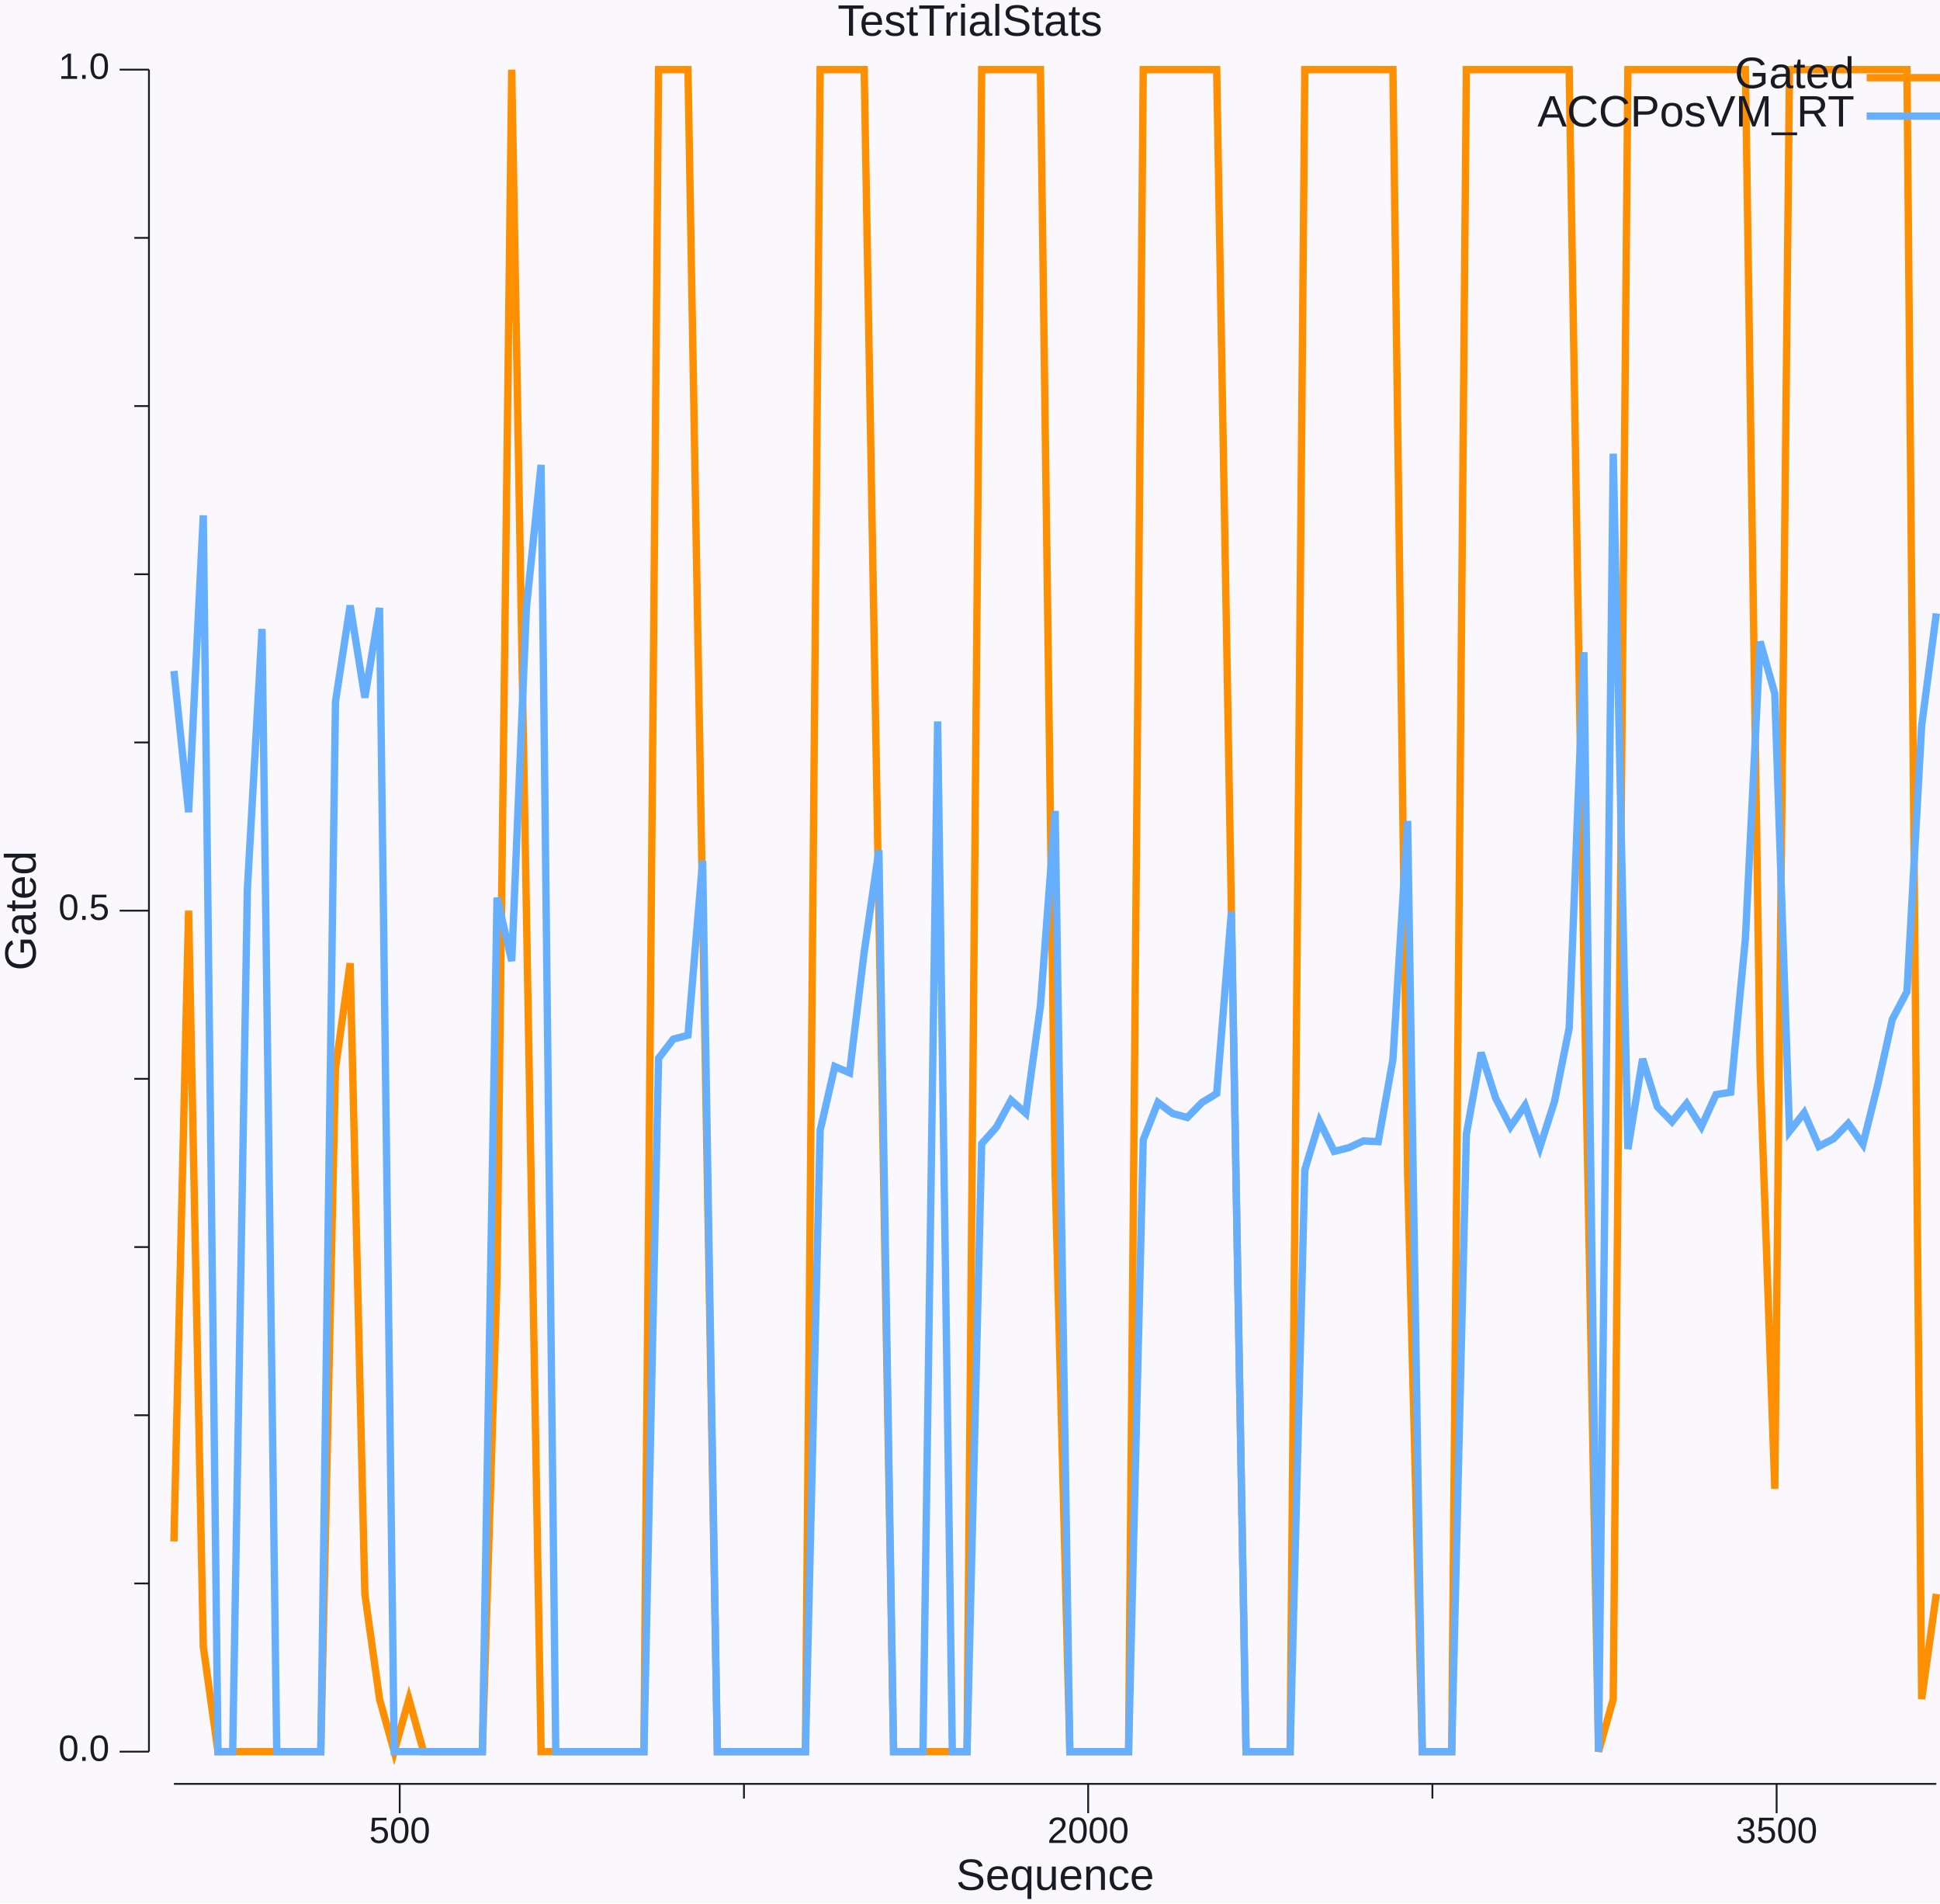
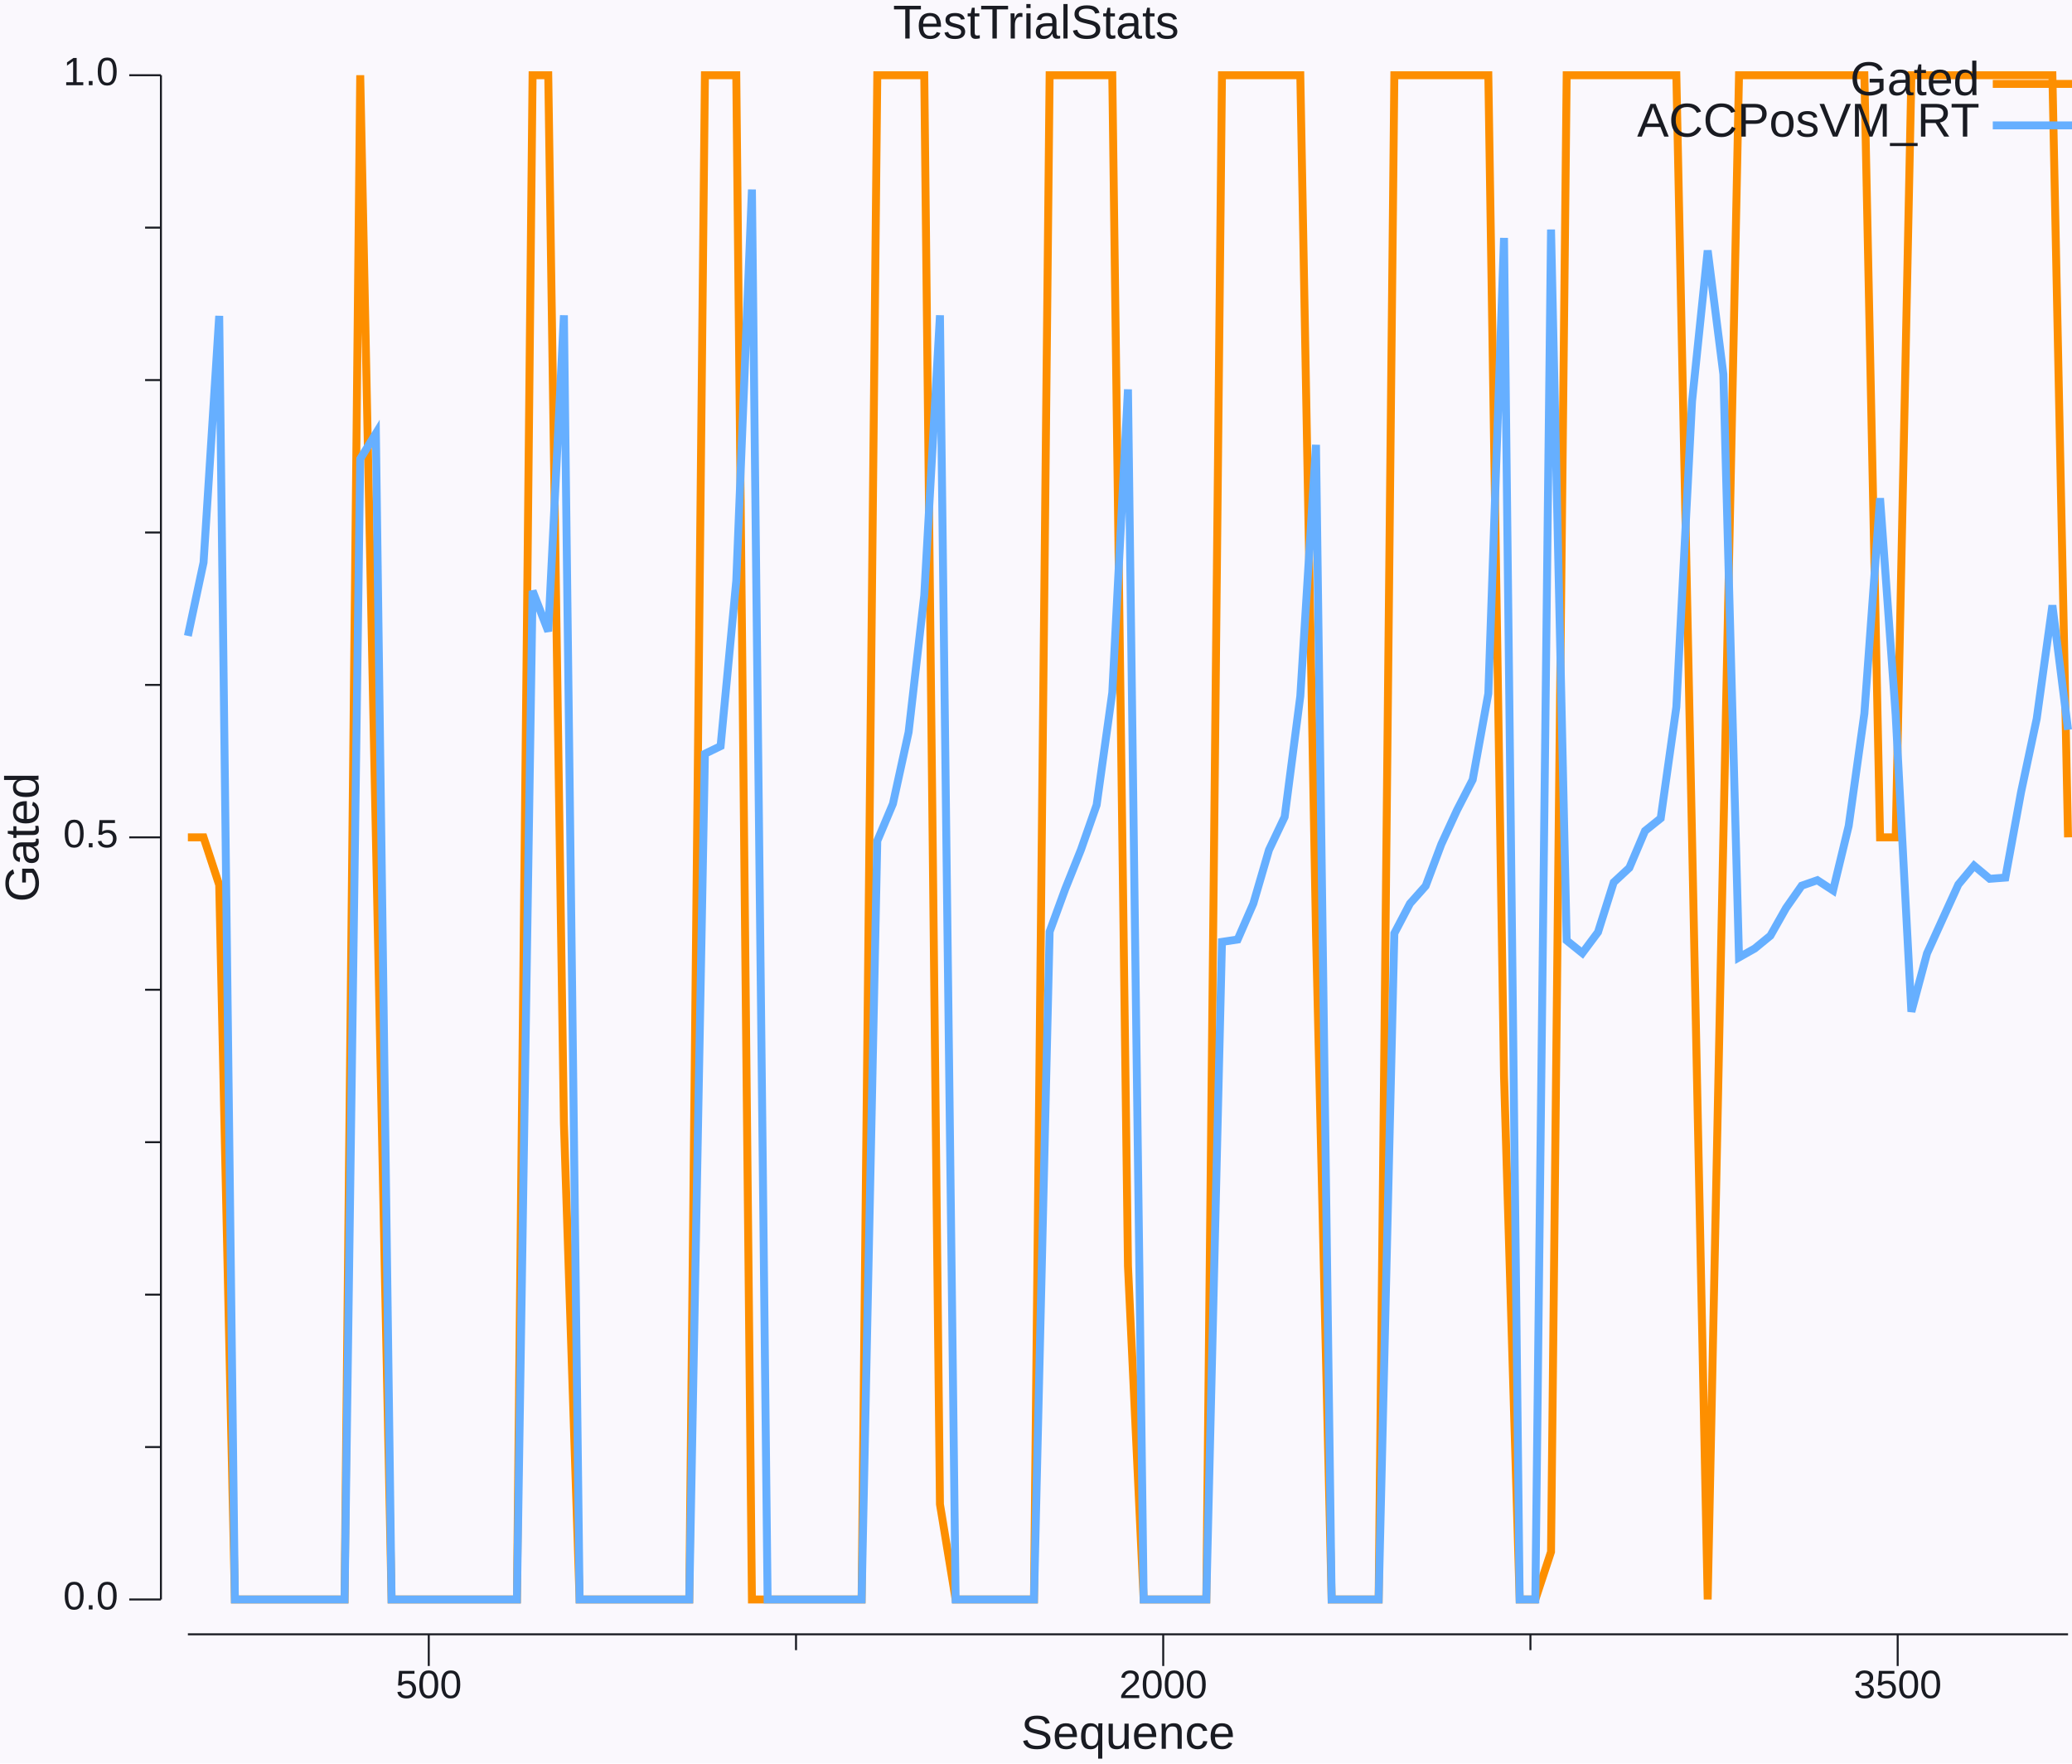
- <svg xmlns="http://www.w3.org/2000/svg" width="529.12pt" height="519pt" viewBox="0 0 529.12 519">
-   <g transform="scale(1, -1) translate(0, -519)">
-     <path d="M0,0L529.12,0L529.12,519L0,519Z" style="fill:#FAF8FD" />
-     <text x="228.44" y="-509.27" transform="scale(1, -1)" style="font-family:Liberation Sans;font-variant:normal;font-weight:normal;font-style:normal;font-size:12px;fill:#191B22">TestTrialStats</text>
-     <text x="260.76" y="-3.68" transform="scale(1, -1)" style="font-family:Liberation Sans;font-variant:normal;font-weight:normal;font-style:normal;font-size:12px;fill:#191B22">Sequence</text>
-     <text x="100.68" y="-16.473" transform="scale(1, -1)" style="font-family:Liberation Sans;font-variant:normal;font-weight:normal;font-style:normal;font-size:10px;fill:#191B22">500</text>
-     <text x="285.67" y="-16.473" transform="scale(1, -1)" style="font-family:Liberation Sans;font-variant:normal;font-weight:normal;font-style:normal;font-size:10px;fill:#191B22">2000</text>
-     <text x="473.44" y="-16.473" transform="scale(1, -1)" style="font-family:Liberation Sans;font-variant:normal;font-weight:normal;font-style:normal;font-size:10px;fill:#191B22">3500</text>
-     <path d="M109.02,24.578L109.02,32.578" style="fill:none;stroke:#191B22;stroke-width:0.5" />
-     <path d="M296.79,24.578L296.79,32.578" style="fill:none;stroke:#191B22;stroke-width:0.5" />
-     <path d="M484.56,24.578L484.56,32.578" style="fill:none;stroke:#191B22;stroke-width:0.5" />
-     <path d="M202.91,28.578L202.91,32.578" style="fill:none;stroke:#191B22;stroke-width:0.5" />
-     <path d="M390.68,28.578L390.68,32.578" style="fill:none;stroke:#191B22;stroke-width:0.5" />
-     <path d="M47.435,32.578L528.12,32.578" style="fill:none;stroke:#191B22;stroke-width:0.5" />
+ <svg xmlns="http://www.w3.org/2000/svg" width="523.12pt" height="445.12pt" viewBox="0 0 523.12 445.12">
+   <g transform="scale(1, -1) translate(0, -445.12)">
+     <path d="M0,0L523.12,0L523.12,445.12L0,445.12Z" style="fill:#FAF8FD" />
+     <text x="225.44" y="-435.4" transform="scale(1, -1)" style="font-family:Liberation Sans;font-variant:normal;font-weight:normal;font-style:normal;font-size:12px;fill:#191B22">TestTrialStats</text>
+     <text x="257.76" y="-3.68" transform="scale(1, -1)" style="font-family:Liberation Sans;font-variant:normal;font-weight:normal;font-style:normal;font-size:12px;fill:#191B22">Sequence</text>
+     <text x="99.912" y="-16.473" transform="scale(1, -1)" style="font-family:Liberation Sans;font-variant:normal;font-weight:normal;font-style:normal;font-size:10px;fill:#191B22">500</text>
+     <text x="282.56" y="-16.473" transform="scale(1, -1)" style="font-family:Liberation Sans;font-variant:normal;font-weight:normal;font-style:normal;font-size:10px;fill:#191B22">2000</text>
+     <text x="467.98" y="-16.473" transform="scale(1, -1)" style="font-family:Liberation Sans;font-variant:normal;font-weight:normal;font-style:normal;font-size:10px;fill:#191B22">3500</text>
+     <path d="M108.25,24.578L108.25,32.578" style="fill:none;stroke:#191B22;stroke-width:0.5" />
+     <path d="M293.68,24.578L293.68,32.578" style="fill:none;stroke:#191B22;stroke-width:0.5" />
+     <path d="M479.11,24.578L479.11,32.578" style="fill:none;stroke:#191B22;stroke-width:0.5" />
+     <path d="M200.97,28.578L200.97,32.578" style="fill:none;stroke:#191B22;stroke-width:0.5" />
+     <path d="M386.39,28.578L386.39,32.578" style="fill:none;stroke:#191B22;stroke-width:0.5" />
+     <path d="M47.435,32.578L522.12,32.578" style="fill:none;stroke:#191B22;stroke-width:0.5" />
    <g transform="rotate(90)">
-       <text x="254.34" y="9.727" transform="scale(1, -1)" style="font-family:Liberation Sans;font-variant:normal;font-weight:normal;font-style:normal;font-size:12px;fill:#191B22">Gated</text>
+       <text x="217.41" y="9.727" transform="scale(1, -1)" style="font-family:Liberation Sans;font-variant:normal;font-weight:normal;font-style:normal;font-size:12px;fill:#191B22">Gated</text>
    </g>
    <text x="15.949" y="-38.852" transform="scale(1, -1)" style="font-family:Liberation Sans;font-variant:normal;font-weight:normal;font-style:normal;font-size:10px;fill:#191B22">0.0</text>
-     <text x="15.949" y="-268.17" transform="scale(1, -1)" style="font-family:Liberation Sans;font-variant:normal;font-weight:normal;font-style:normal;font-size:10px;fill:#191B22">0.5</text>
-     <text x="15.949" y="-497.49" transform="scale(1, -1)" style="font-family:Liberation Sans;font-variant:normal;font-weight:normal;font-style:normal;font-size:10px;fill:#191B22">1.0</text>
+     <text x="15.949" y="-231.23" transform="scale(1, -1)" style="font-family:Liberation Sans;font-variant:normal;font-weight:normal;font-style:normal;font-size:10px;fill:#191B22">0.5</text>
+     <text x="15.949" y="-423.61" transform="scale(1, -1)" style="font-family:Liberation Sans;font-variant:normal;font-weight:normal;font-style:normal;font-size:10px;fill:#191B22">1.0</text>
    <path d="M32.629,41.371L40.629,41.371" style="fill:none;stroke:#191B22;stroke-width:0.5" />
-     <path d="M32.629,270.69L40.629,270.69" style="fill:none;stroke:#191B22;stroke-width:0.5" />
-     <path d="M32.629,500.01L40.629,500.01" style="fill:none;stroke:#191B22;stroke-width:0.5" />
-     <path d="M36.629,87.235L40.629,87.235" style="fill:none;stroke:#191B22;stroke-width:0.5" />
-     <path d="M36.629,133.1L40.629,133.1" style="fill:none;stroke:#191B22;stroke-width:0.5" />
-     <path d="M36.629,178.96L40.629,178.96" style="fill:none;stroke:#191B22;stroke-width:0.5" />
-     <path d="M36.629,224.83L40.629,224.83" style="fill:none;stroke:#191B22;stroke-width:0.5" />
-     <path d="M36.629,316.55L40.629,316.55" style="fill:none;stroke:#191B22;stroke-width:0.5" />
-     <path d="M36.629,362.42L40.629,362.42" style="fill:none;stroke:#191B22;stroke-width:0.5" />
-     <path d="M36.629,408.28L40.629,408.28" style="fill:none;stroke:#191B22;stroke-width:0.5" />
-     <path d="M36.629,454.14L40.629,454.14" style="fill:none;stroke:#191B22;stroke-width:0.5" />
-     <path d="M40.629,41.371L40.629,500.01" style="fill:none;stroke:#191B22;stroke-width:0.5" />
-     <path d="M47.435,98.701L51.44,270.69L55.446,70.036L59.452,41.371L63.458,41.371L67.463,41.371L71.469,41.371L75.475,41.371L79.481,41.371L83.486,41.371L87.492,41.371L91.498,227.69L95.504,256.36L99.509,84.368L103.52,55.703L107.52,41.371L111.53,55.703L115.53,41.371L119.54,41.371L123.54,41.371L127.55,41.371L131.56,41.371L135.56,170.36L139.57,500.01L143.57,270.69L147.58,41.371L151.58,41.371L155.59,41.371L159.6,41.371L163.6,41.371L167.61,41.371L171.61,41.371L175.62,41.371L179.62,500.01L183.63,500.01L187.64,500.01L191.64,270.69L195.65,41.371L199.65,41.371L203.66,41.371L207.66,41.371L211.67,41.371L215.68,41.371L219.68,41.371L223.69,500.01L227.69,500.01L231.7,500.01L235.7,500.01L239.71,270.69L243.72,41.371L247.72,41.371L251.73,41.371L255.73,41.371L259.74,41.371L263.75,41.371L267.75,500.01L271.76,500.01L275.76,500.01L279.77,500.01L283.77,500.01L287.78,199.03L291.79,41.371L295.79,41.371L299.8,41.371L303.8,41.371L307.81,41.371L311.81,500.01L315.82,500.01L319.83,500.01L323.83,500.01L327.84,500.01L331.84,500.01L335.85,270.69L339.85,41.371L343.86,41.371L347.87,41.371L351.87,41.371L355.88,500.01L359.88,500.01L363.89,500.01L367.89,500.01L371.9,500.01L375.91,500.01L379.91,500.01L383.92,199.03L387.92,41.371L391.93,41.371L395.94,41.371L399.94,500.01L403.95,500.01L407.95,500.01L411.96,500.01L415.96,500.01L419.97,500.01L423.98,500.01L427.98,500.01L431.99,256.36L435.99,41.371L440,55.703L444,500.01L448.01,500.01L452.02,500.01L456.02,500.01L460.03,500.01L464.03,500.01L468.04,500.01L472.04,500.01L476.05,500.01L480.06,227.69L484.06,113.03L488.07,500.01L492.07,500.01L496.08,500.01L500.08,500.01L504.09,500.01L508.1,500.01L512.1,500.01L516.11,500.01L520.11,500.01L524.12,55.703L528.12,84.368" style="fill:none;stroke:#FD8F00;stroke-width:2" />
-     <path d="M47.435,336.05L51.44,297.53L55.446,378.47L59.452,41.371L63.458,41.371L67.463,276.42L71.469,347.51L75.475,41.371L79.481,41.371L83.486,41.371L87.492,41.371L91.498,327.64L95.504,353.9L99.509,328.78L103.52,353.24L107.52,41.371L111.53,41.371L115.53,41.371L119.54,41.371L123.54,41.371L127.55,41.371L131.56,41.371L135.56,274.24L139.57,256.93L143.57,353.24L147.58,392.23L151.58,41.371L155.59,41.371L159.6,41.371L163.6,41.371L167.61,41.371L171.61,41.371L175.62,41.371L179.62,230.42L183.63,235.65L187.64,236.72L191.64,284.31L195.65,41.371L199.65,41.371L203.66,41.371L207.66,41.371L211.67,41.371L215.68,41.371L219.68,41.371L223.69,210.78L227.69,228.19L231.7,226.47L235.7,259.37L239.71,287.17L243.72,41.371L247.72,41.371L251.73,41.371L255.73,322.29L259.74,41.371L263.75,41.371L267.75,207.13L271.76,211.64L275.76,219.02L279.77,215.44L283.77,244.75L287.78,297.88L291.79,41.371L295.79,41.371L299.8,41.371L303.8,41.371L307.81,41.371L311.81,208.2L315.82,218.38L319.83,215.37L323.83,214.29L327.84,218.38L331.84,220.81L335.85,270.4L339.85,41.371L343.86,41.371L347.87,41.371L351.87,41.371L355.88,200.03L359.88,213.22L363.89,205.05L367.89,206.05L371.9,207.91L375.91,207.7L379.91,230.13L383.92,295.15L387.92,41.371L391.93,41.371L395.94,41.371L399.94,209.71L403.95,231.99L407.95,219.52L411.96,211.78L415.96,217.59L419.97,206.12L423.98,218.66L427.98,238.66L431.99,341.17L435.99,41.371L440,395.29L444,205.69L448.01,230.27L452.02,217.23L456.02,213.14L460.03,218.09L464.03,211.78L468.04,220.53L472.04,221.17L476.05,263.16L480.06,344.07L484.06,329.85L488.07,210.49L492.07,215.58L496.08,206.41L500.08,208.49L504.09,212.64L508.1,206.98L512.1,223.03L516.11,241.02L520.11,248.62L524.12,321.14L528.12,351.72" style="fill:none;stroke:#66AFFF;stroke-width:2" />
-     <path d="M509.12,497.82L529.12,497.82" style="fill:none;stroke:#FD8F00;stroke-width:2" />
-     <text x="473.1" y="-494.99" transform="scale(1, -1)" style="font-family:Liberation Sans;font-variant:normal;font-weight:normal;font-style:normal;font-size:12px;fill:#191B22">Gated</text>
-     <path d="M509.12,487.34L529.12,487.34" style="fill:none;stroke:#66AFFF;stroke-width:2" />
-     <text x="419.32" y="-484.52" transform="scale(1, -1)" style="font-family:Liberation Sans;font-variant:normal;font-weight:normal;font-style:normal;font-size:12px;fill:#191B22">ACCPosVM_RT</text>
+     <path d="M32.629,233.75L40.629,233.75" style="fill:none;stroke:#191B22;stroke-width:0.5" />
+     <path d="M32.629,426.13L40.629,426.13" style="fill:none;stroke:#191B22;stroke-width:0.5" />
+     <path d="M36.629,79.847L40.629,79.847" style="fill:none;stroke:#191B22;stroke-width:0.5" />
+     <path d="M36.629,118.32L40.629,118.32" style="fill:none;stroke:#191B22;stroke-width:0.5" />
+     <path d="M36.629,156.8L40.629,156.8" style="fill:none;stroke:#191B22;stroke-width:0.5" />
+     <path d="M36.629,195.28L40.629,195.28" style="fill:none;stroke:#191B22;stroke-width:0.5" />
+     <path d="M36.629,272.23L40.629,272.23" style="fill:none;stroke:#191B22;stroke-width:0.5" />
+     <path d="M36.629,310.7L40.629,310.7" style="fill:none;stroke:#191B22;stroke-width:0.5" />
+     <path d="M36.629,349.18L40.629,349.18" style="fill:none;stroke:#191B22;stroke-width:0.5" />
+     <path d="M36.629,387.66L40.629,387.66" style="fill:none;stroke:#191B22;stroke-width:0.5" />
+     <path d="M40.629,41.371L40.629,426.13" style="fill:none;stroke:#191B22;stroke-width:0.5" />
+     <path d="M47.435,233.75L51.39,233.75L55.346,221.73L59.302,41.371L63.258,41.371L67.213,41.371L71.169,41.371L75.125,41.371L79.081,41.371L83.036,41.371L86.992,41.371L90.948,426.13L94.904,233.75L98.859,41.371L102.82,41.371L106.77,41.371L110.73,41.371L114.68,41.371L118.64,41.371L122.59,41.371L126.55,41.371L130.51,41.371L134.46,426.13L138.42,426.13L142.37,161.61L146.33,41.371L150.28,41.371L154.24,41.371L158.2,41.371L162.15,41.371L166.11,41.371L170.06,41.371L174.02,41.371L177.97,426.13L181.93,426.13L185.89,426.13L189.84,41.371L193.8,41.371L197.75,41.371L201.71,41.371L205.66,41.371L209.62,41.371L213.58,41.371L217.53,41.371L221.49,426.13L225.44,426.13L229.4,426.13L233.35,426.13L237.31,65.419L241.27,41.371L245.22,41.371L249.18,41.371L253.13,41.371L257.09,41.371L261.05,41.371L265,426.13L268.96,426.13L272.91,426.13L276.87,426.13L280.82,426.13L284.78,125.54L288.74,41.371L292.69,41.371L296.65,41.371L300.6,41.371L304.56,41.371L308.51,426.13L312.47,426.13L316.43,426.13L320.38,426.13L324.34,426.13L328.29,426.13L332.25,209.7L336.2,41.371L340.16,41.371L344.12,41.371L348.07,41.371L352.03,426.13L355.98,426.13L359.94,426.13L363.89,426.13L367.85,426.13L371.81,426.13L375.76,426.13L379.72,173.63L383.67,41.371L387.63,41.371L391.59,53.395L395.54,426.13L399.5,426.13L403.45,426.13L407.41,426.13L411.36,426.13L415.32,426.13L419.28,426.13L423.23,426.13L427.19,233.75L431.14,41.371L435.1,233.75L439.05,426.13L443.01,426.13L446.97,426.13L450.92,426.13L454.88,426.13L458.83,426.13L462.79,426.13L466.74,426.13L470.7,426.13L474.66,233.75L478.61,233.75L482.57,426.13L486.52,426.13L490.48,426.13L494.43,426.13L498.39,426.13L502.35,426.13L506.3,426.13L510.26,426.13L514.21,426.13L518.17,426.13L522.12,233.75" style="fill:none;stroke:#FD8F00;stroke-width:2" />
+     <path d="M47.435,284.61L51.39,303.13L55.346,365.38L59.302,41.371L63.258,41.371L67.213,41.371L71.169,41.371L75.125,41.371L79.081,41.371L83.036,41.371L86.992,41.371L90.948,329.28L94.904,335.71L98.859,41.371L102.82,41.371L106.77,41.371L110.73,41.371L114.68,41.371L118.64,41.371L122.59,41.371L126.55,41.371L130.51,41.371L134.46,295.98L138.42,285.75L142.37,365.53L146.33,41.371L150.28,41.371L154.24,41.371L158.2,41.371L162.15,41.371L166.11,41.371L170.06,41.371L174.02,41.371L177.97,254.85L181.93,256.78L185.89,298.5L189.84,397.28L193.8,41.371L197.75,41.371L201.71,41.371L205.66,41.371L209.62,41.371L213.58,41.371L217.53,41.371L221.49,232.85L225.44,242.23L229.4,260.32L233.35,294.83L237.31,365.53L241.27,41.371L245.22,41.371L249.18,41.371L253.13,41.371L257.09,41.371L261.05,41.371L265,209.94L268.96,220.77L272.91,230.63L276.87,241.93L280.82,270.3L284.78,346.83L288.74,41.371L292.69,41.371L296.65,41.371L300.6,41.371L304.56,41.371L308.51,207.36L312.47,207.96L316.43,217.04L320.38,230.57L324.34,238.92L328.29,269.4L332.25,332.83L336.2,41.371L340.16,41.371L344.12,41.371L348.07,41.371L352.03,209.52L355.98,217.04L359.94,221.49L363.89,232.01L367.85,240.61L371.81,248.3L375.76,270.06L379.72,385.06L383.67,41.371L387.63,41.371L391.59,387.18L395.54,207.72L399.5,204.53L403.45,209.82L407.41,222.39L411.36,226.06L415.32,235.38L419.28,238.56L423.23,266.64L427.19,343.77L431.14,381.89L435.1,350.65L439.05,203.45L443.01,205.68L446.97,208.92L450.92,215.9L454.88,221.55L458.83,222.93L462.79,220.35L466.74,236.64L470.7,265.01L474.66,319.36L478.61,264.53L482.57,189.74L486.52,204.47L490.48,213.19L494.43,221.85L498.39,226.6L502.35,223.29L506.3,223.59L510.26,245.17L514.21,263.69L518.17,292.31L522.12,260.91" style="fill:none;stroke:#66AFFF;stroke-width:2" />
+     <path d="M503.12,423.94L523.12,423.94" style="fill:none;stroke:#FD8F00;stroke-width:2" />
+     <text x="467.1" y="-421.11" transform="scale(1, -1)" style="font-family:Liberation Sans;font-variant:normal;font-weight:normal;font-style:normal;font-size:12px;fill:#191B22">Gated</text>
+     <path d="M503.12,413.47L523.12,413.47" style="fill:none;stroke:#66AFFF;stroke-width:2" />
+     <text x="413.32" y="-410.64" transform="scale(1, -1)" style="font-family:Liberation Sans;font-variant:normal;font-weight:normal;font-style:normal;font-size:12px;fill:#191B22">ACCPosVM_RT</text>
  </g>
</svg>
